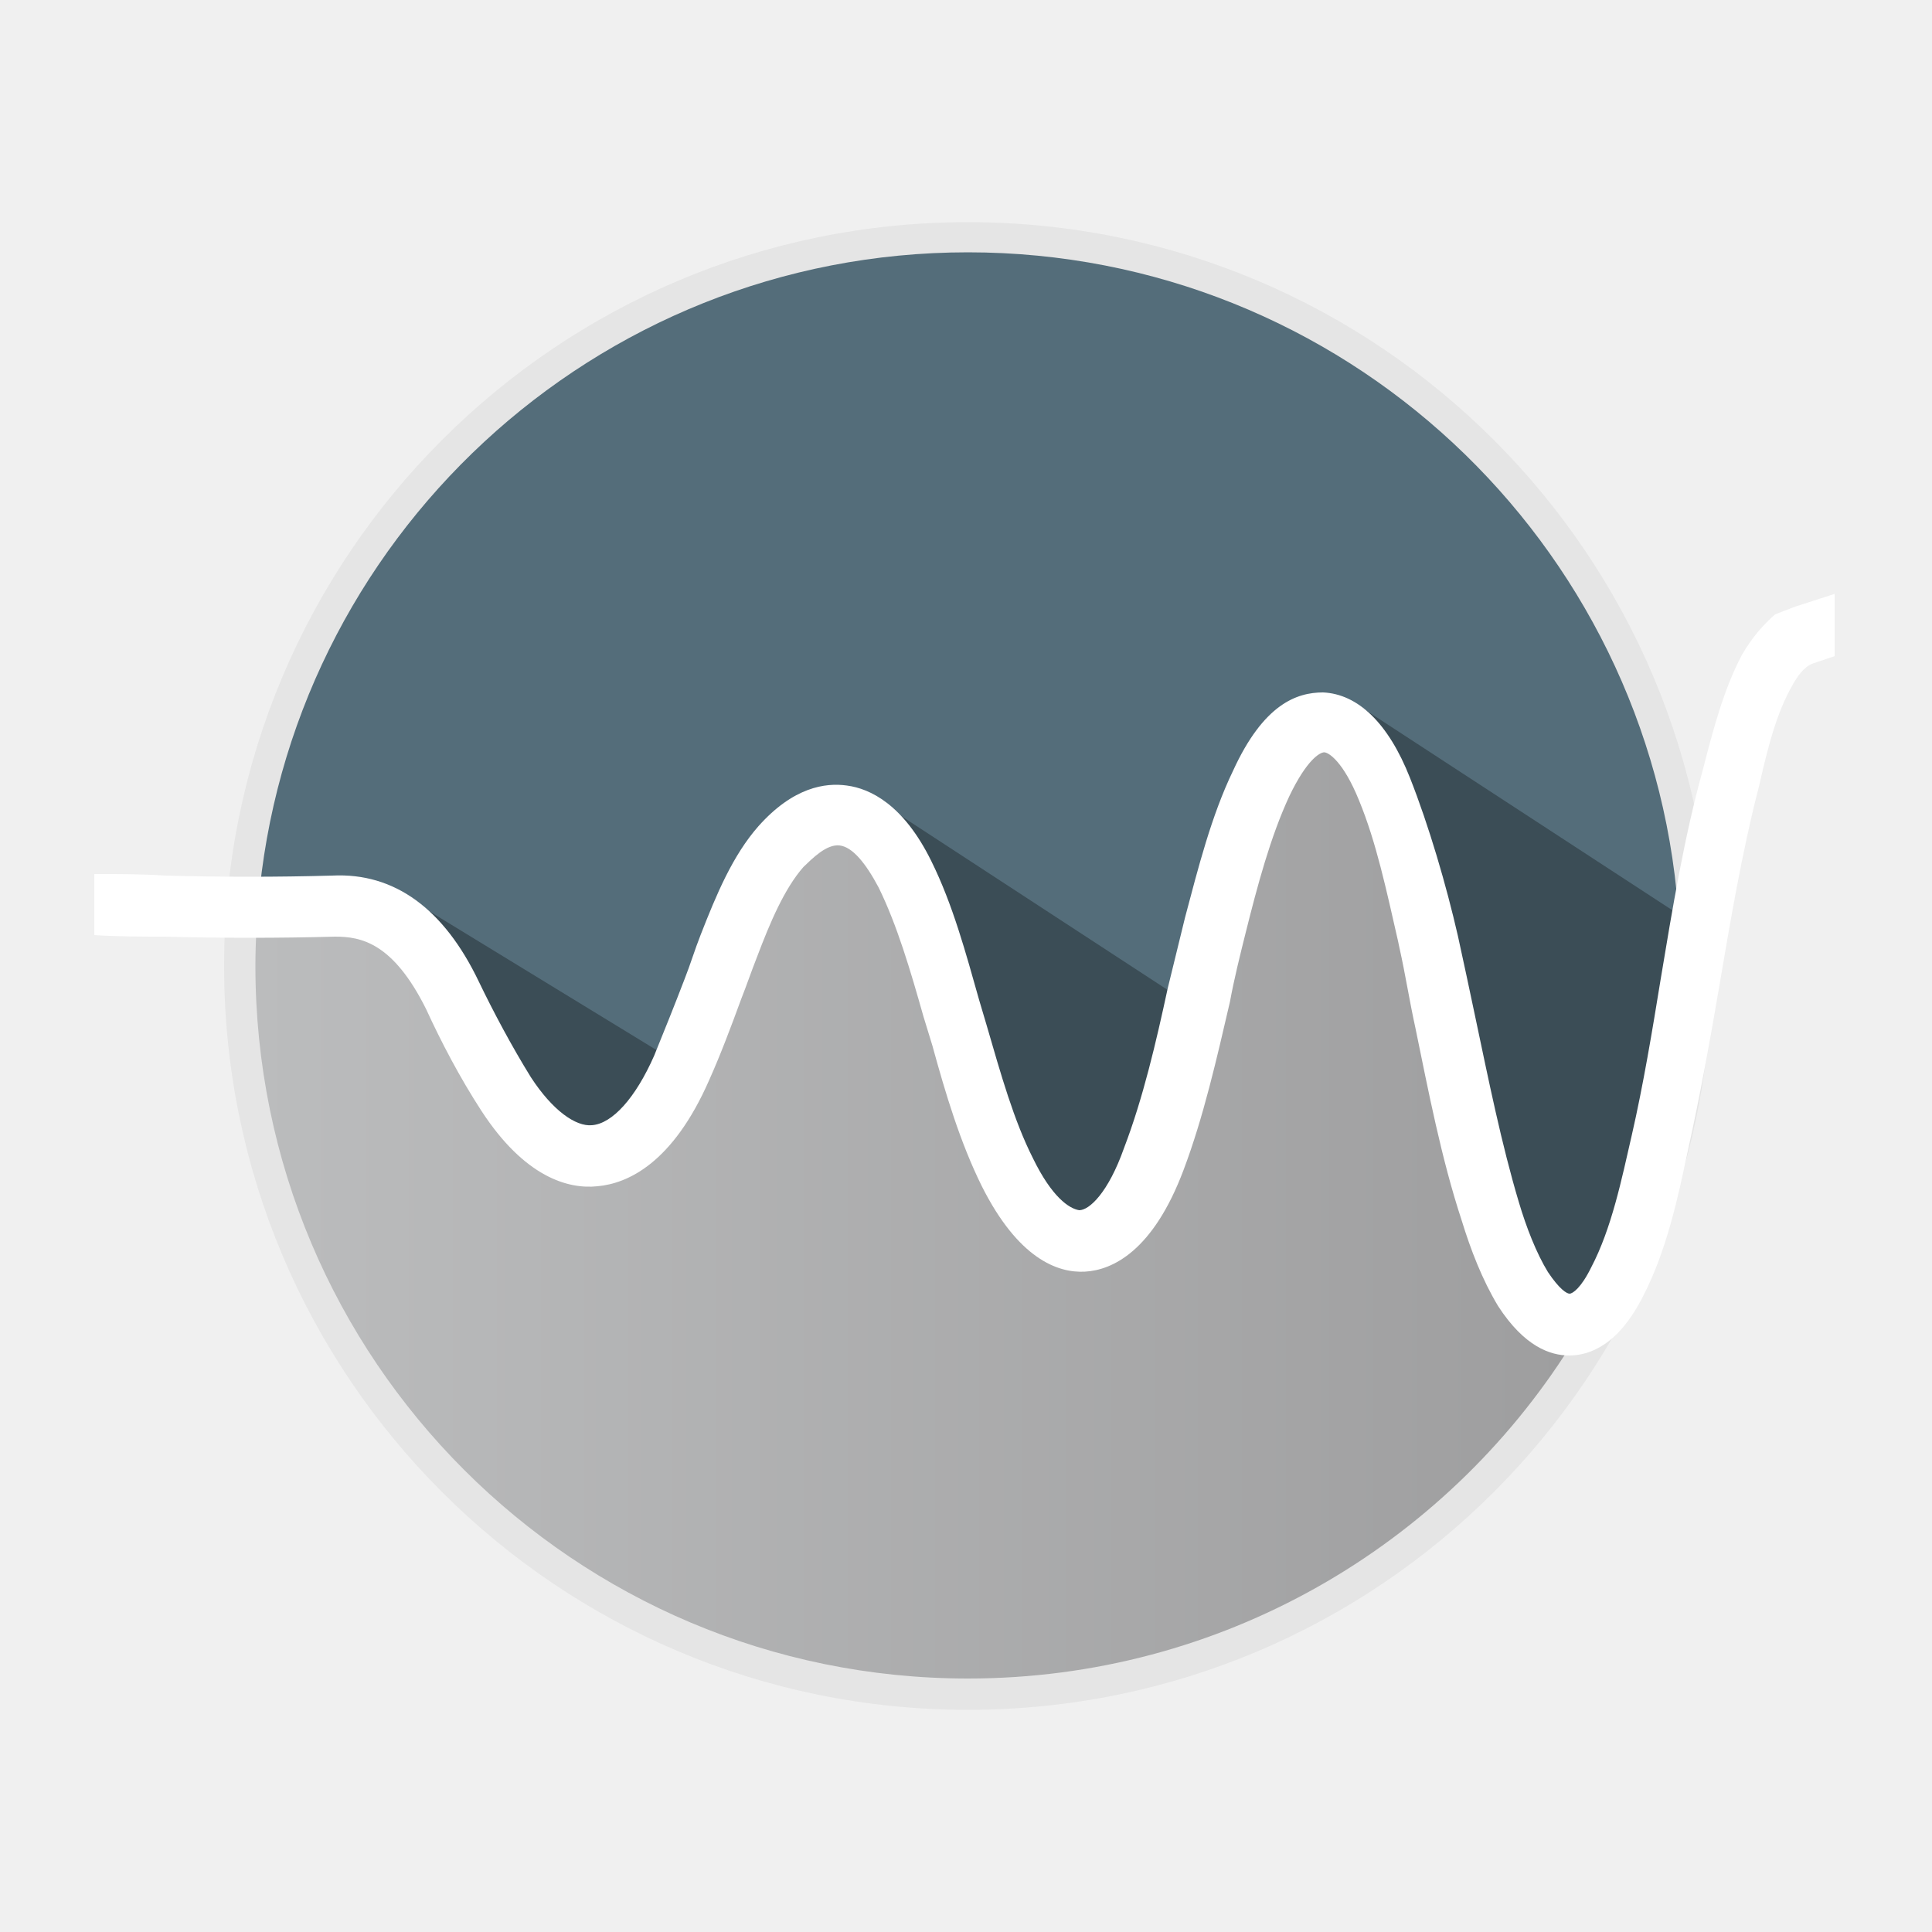
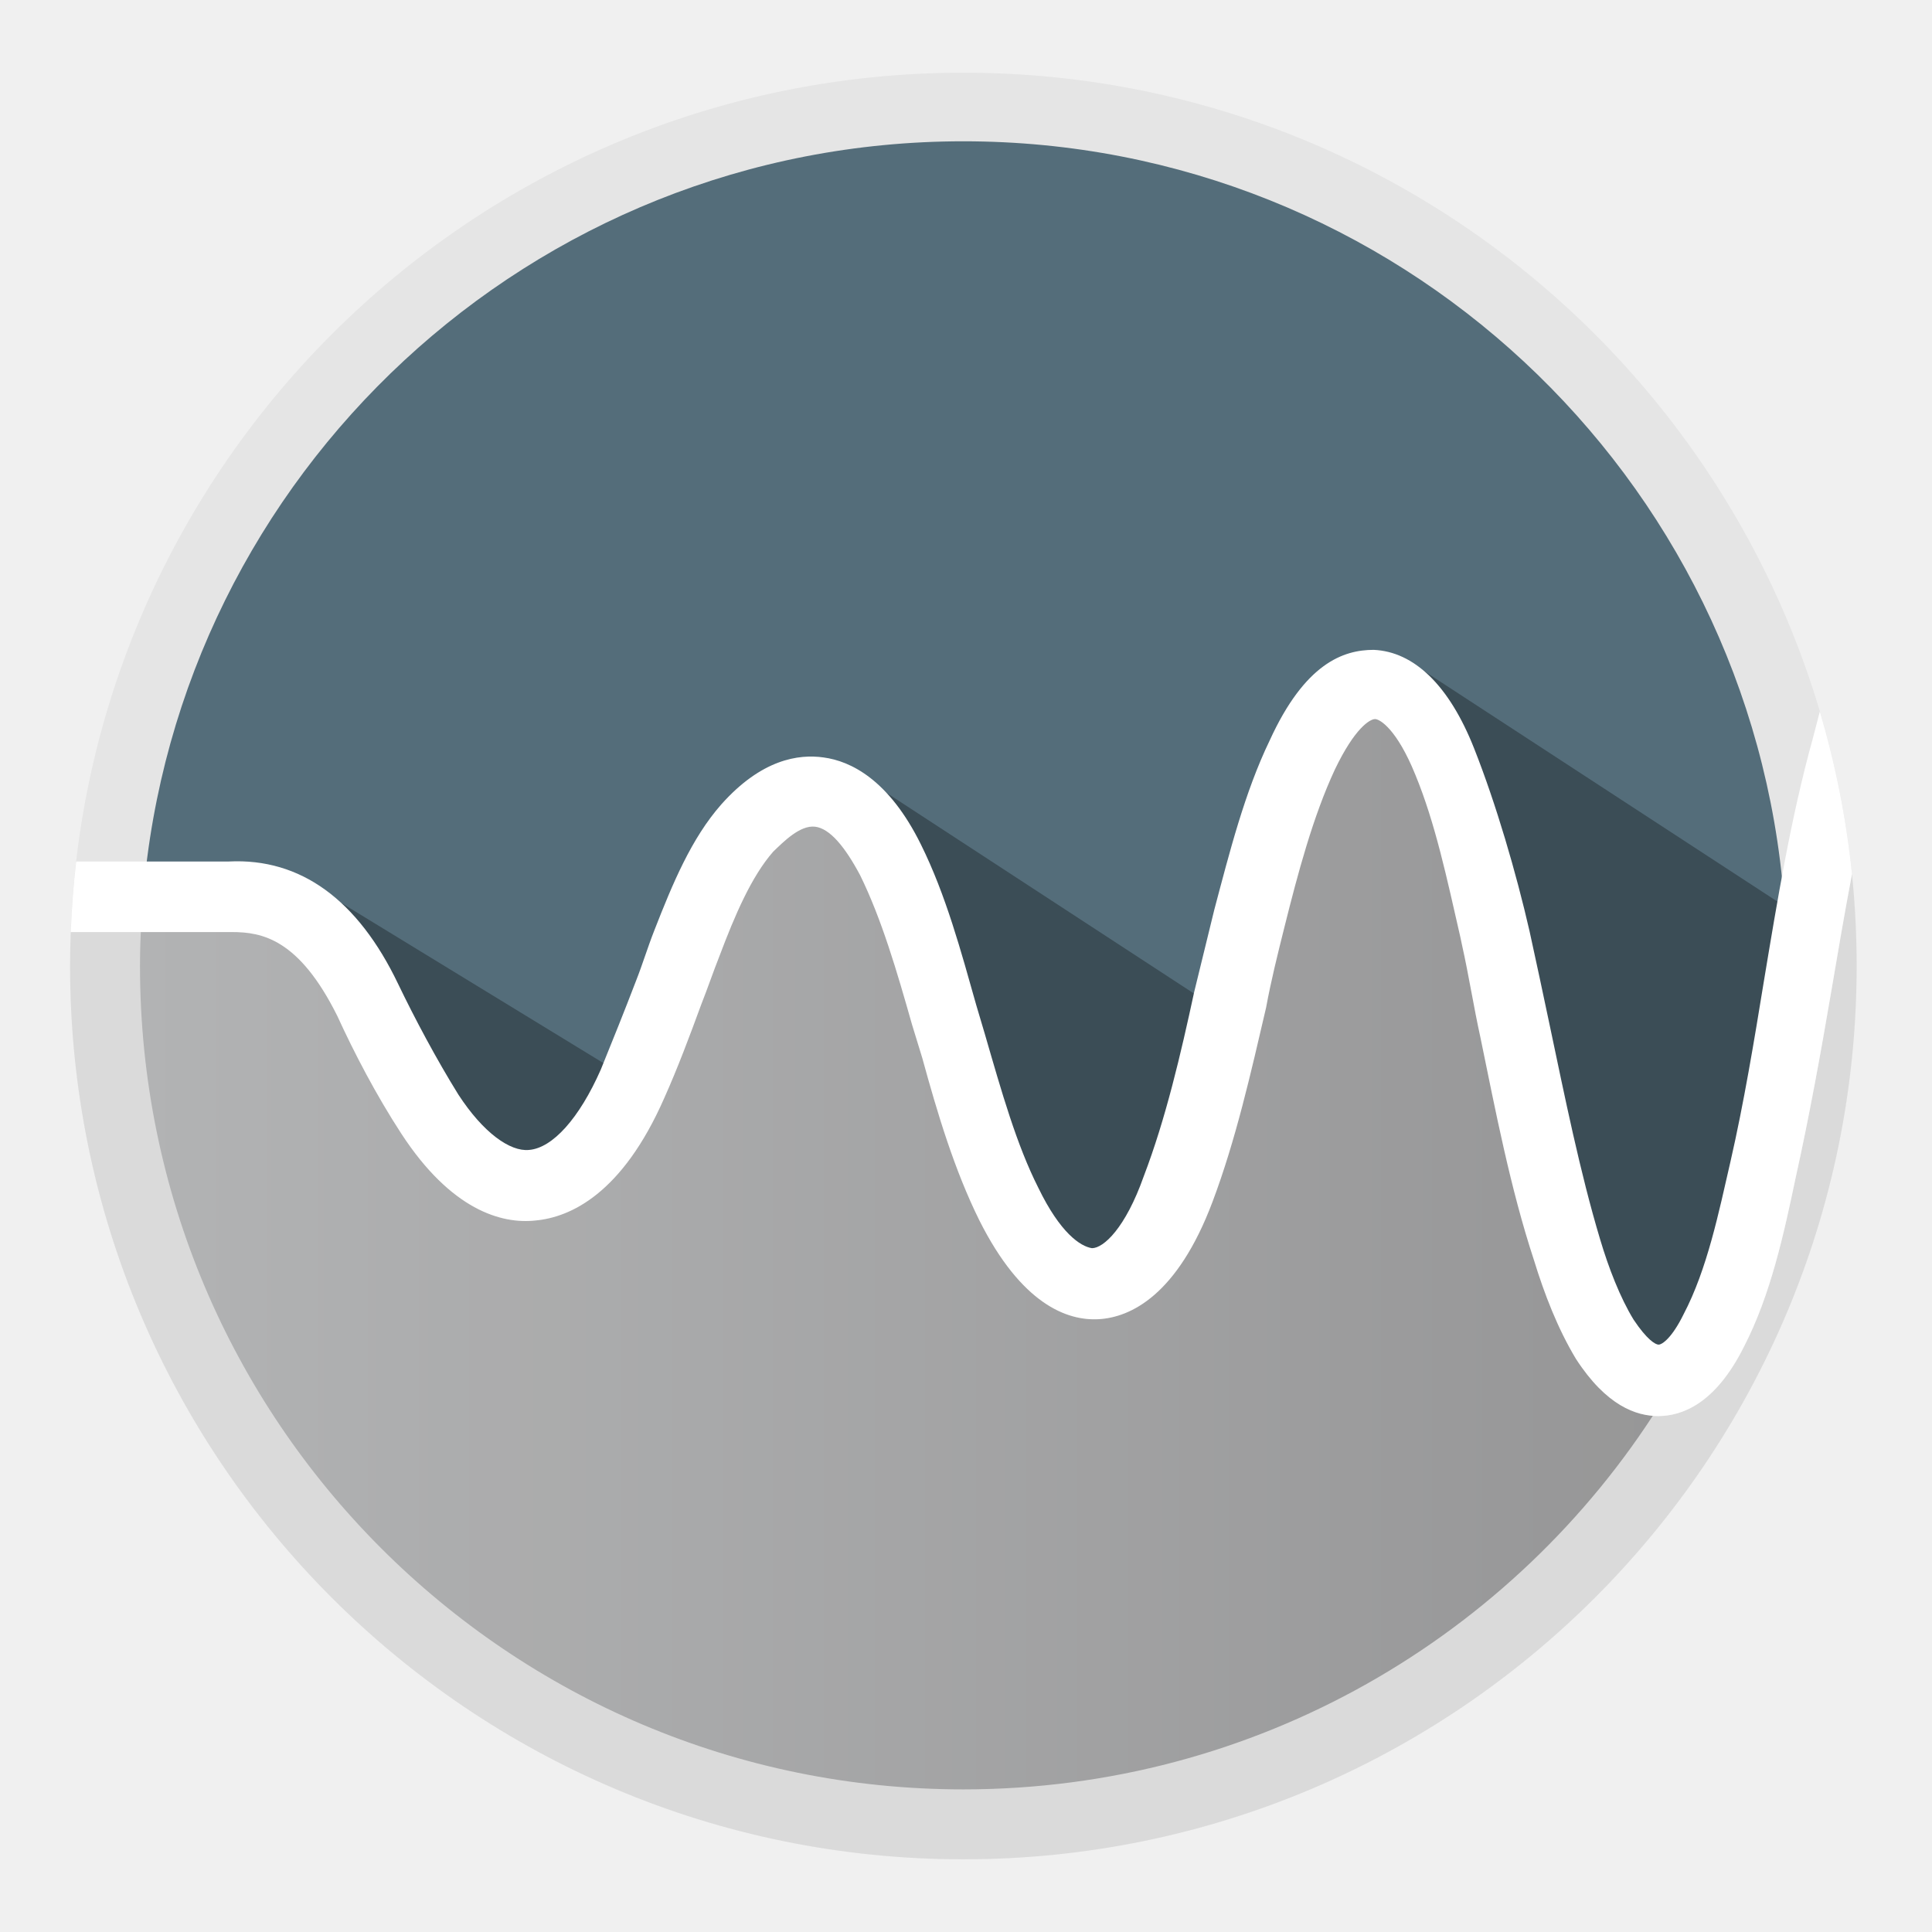
- <svg xmlns="http://www.w3.org/2000/svg" version="1.1" id="Layer_1" x="0px" y="0px" viewBox="47.6 0 500 500" enable-background="new 47.6 0 500 500" xml:space="preserve">
-   <circle opacity="5.000000e-02" enable-background="new    " cx="298.1" cy="250" r="192.5" />
+ <svg xmlns="http://www.w3.org/2000/svg" version="1.1" id="Layer_1" x="0px" y="0px" width="500px" height="500px" viewBox="47.64 170.945 500 500" enable-background="new 47.64 170.945 500 500" xml:space="preserve">
+   <circle opacity="0.05" enable-background="new    " cx="296.957" cy="420.945" r="231.183" />
  <g>
-     <linearGradient id="SVGID_1_" gradientUnits="userSpaceOnUse" x1="113.773" y1="313.261" x2="454.06" y2="313.261">
+     <linearGradient id="SVGID_1_" gradientUnits="userSpaceOnUse" x1="85.11" y1="550.584" x2="415.408" y2="550.584" gradientTransform="matrix(1.1906 0 0 -1.1906 -17.4573 1149.596)">
      <stop offset="0" style="stop-color:#BBBCBD" />
      <stop offset="1" style="stop-color:#9E9E9F" />
    </linearGradient>
-     <path fill="url(#SVGID_1_)" d="M453.7,348.3c-4.9,0-11.6-2.3-18.4-12.8c-4.1-6.8-7.1-14.6-9.4-22.1c-5.3-16.1-8.6-33.4-12-49.9   c-1.5-6.8-2.6-13.9-4.1-20.6l-0.4-1.9c-3-13.1-5.6-25.5-10.1-36.4c-4.1-10.1-7.9-12.4-9-12.4c-1.1,0-4.5,1.9-9,11.3   c-4.9,10.5-8.3,23.3-11.3,35.3c-1.5,6-3,12-4.1,18c-3.4,14.6-6.8,29.7-12,43.5c-7.9,21-18.4,25.9-25.5,26.3   c-7.1,0.4-17.3-3.4-26.7-22.1c-5.6-11.3-9.4-24-12.8-36.4l-2.3-7.5c-3.4-12-6.8-23.6-11.6-33.4c-3.4-6.4-6.8-10.5-10.1-10.9   c-3.4-0.4-7.1,3.4-9.4,5.6c-4.9,5.6-8.6,14.3-12,23.3c-1.5,3.8-2.6,7.1-4.1,10.9c-2.6,7.1-5.3,14.3-8.3,21   c-9.4,21.4-21,26.7-28.9,27.4c-7.5,0.8-18.8-2.3-30-19.5c-5.6-8.6-10.5-18-14.3-26.3c-8.6-17.3-16.9-18.8-23.6-18.8   c-6.7,0.2-13.5,0.3-20.3,0.3c-0.2,3.3-0.3,6.5-0.3,9.8c0,101.8,82.5,184.4,184.4,184.4c65.6,0,123.3-34.3,155.9-86   C454,348.3,453.9,348.3,453.7,348.3z" />
+     <path fill="url(#SVGID_1_)" d="M476.764,534.538c-5.662,0-13.404-2.658-21.263-14.791c-4.737-7.858-8.204-16.872-10.862-25.539   c-6.124-18.604-9.938-38.596-13.866-57.663c-1.733-7.857-3.005-16.062-4.738-23.804l-0.462-2.195   c-3.467-15.138-6.472-29.467-11.672-42.063c-4.737-11.671-9.129-14.329-10.399-14.329c-1.271,0-5.2,2.195-10.4,13.058   c-5.662,12.134-9.592,26.925-13.058,40.792c-1.733,6.933-3.468,13.867-4.738,20.8c-3.929,16.871-7.858,34.32-13.866,50.268   c-9.129,24.267-21.263,29.93-29.468,30.391c-8.204,0.463-19.991-3.929-30.854-25.537c-6.471-13.059-10.862-27.734-14.792-42.062   l-2.658-8.667c-3.929-13.867-7.858-27.271-13.405-38.596c-3.929-7.396-7.857-12.134-11.671-12.596   c-3.929-0.461-8.205,3.929-10.862,6.471c-5.663,6.472-9.938,16.525-13.866,26.925c-1.734,4.392-3.005,8.205-4.739,12.596   c-3.004,8.204-6.124,16.524-9.591,24.267c-10.862,24.729-24.267,30.854-33.396,31.663c-8.666,0.925-21.724-2.657-34.667-22.533   c-6.471-9.938-12.134-20.801-16.524-30.393c-9.938-19.991-19.53-21.724-27.272-21.724c-7.742,0.23-15.6,0.346-23.458,0.346   c-0.231,3.813-0.347,7.512-0.347,11.325c0,117.638,95.334,213.087,213.087,213.087c75.806,0,142.481-39.636,180.153-99.379   C477.111,534.538,476.995,534.538,476.764,534.538z" />
  </g>
  <g>
-     <path fill="#546D7A" d="M133.6,234.6c16.1-0.8,28.9,8.6,37.9,27.4c3.8,7.9,8.6,16.9,13.5,24.8c5.6,8.6,11.6,12.8,15.8,12.4   c5.3-0.4,11.3-7.1,16.1-18c2.6-6.4,5.3-13.1,7.9-19.9c1.5-3.8,2.6-7.5,4.1-11.3c4.1-10.5,8.3-20.6,15-28.2   c9-10.1,17.3-11.3,22.9-10.5c6,0.8,14.6,4.9,21.8,19.5c5.6,11.3,9,24,12.4,36l1.9,6.4c3.8,13.1,7.1,24.8,12,34.5   c4.9,10.1,9.4,13.1,12,13.5c2.6,0,7.5-4.5,11.6-16.1c4.9-12.8,8.3-27.4,11.3-41.3c1.5-6,3-12.4,4.5-18.4   c3.4-12.8,6.8-26.3,12.4-37.9c7.9-17.3,16.5-20.3,23.3-20.3c9,0.4,16.9,7.9,22.5,22.1c4.9,12.4,9.4,27.8,12.4,40.9   c1.5,6.8,3,13.9,4.5,21c3.4,16.1,6.8,33,11.3,48c1.9,6.4,4.5,13.1,7.5,18c3,4.5,4.9,5.6,5.6,5.6c0.8,0,3-1.5,5.6-6.8   c5.3-10.1,7.9-22.9,10.5-34.2c3-13.1,5.3-27,7.5-40.5c1.4-8.6,2.9-17.3,4.5-26c-7.3-95.1-86.8-170-183.8-170   c-96.7,0-176,74.5-183.7,169.2C120.8,234.8,127.2,234.8,133.6,234.6z" />
+     <path fill="#546D7A" d="M106.866,403.149c18.604-0.924,33.396,9.938,43.796,31.662c4.392,9.13,9.938,19.53,15.6,28.659   c6.471,9.937,13.404,14.791,18.257,14.328c6.125-0.462,13.059-8.204,18.606-20.8c3.003-7.396,6.124-15.138,9.129-22.996   c1.732-4.392,3.003-8.667,4.737-13.058c4.738-12.134,9.591-23.805,17.333-32.587c10.4-11.671,19.991-13.058,26.462-12.134   c6.934,0.925,16.871,5.663,25.191,22.534c6.471,13.059,10.4,27.734,14.329,41.601l2.196,7.396   c4.392,15.137,8.205,28.657,13.866,39.867c5.662,11.671,10.862,15.137,13.867,15.6c3.005,0,8.667-5.2,13.404-18.604   c5.663-14.792,9.592-31.662,13.059-47.725c1.733-6.934,3.467-14.329,5.199-21.263c3.93-14.792,7.858-30.392,14.33-43.796   c9.129-19.992,19.066-23.459,26.924-23.459c10.401,0.463,19.53,9.13,26.001,25.538c5.663,14.329,10.862,32.125,14.329,47.264   c1.733,7.857,3.467,16.062,5.2,24.266c3.929,18.605,7.857,38.135,13.058,55.469c2.196,7.395,5.201,15.137,8.667,20.8   c3.467,5.199,5.662,6.471,6.471,6.471c0.925,0,3.468-1.732,6.472-7.857c6.125-11.671,9.129-26.463,12.134-39.521   c3.467-15.139,6.125-31.201,8.667-46.801c1.617-9.938,3.351-19.991,5.2-30.045c-8.437-109.894-100.304-196.446-212.395-196.446   c-111.744,0-203.38,86.09-212.278,195.522C92.075,403.38,99.47,403.38,106.866,403.149z" />
  </g>
-   <polygon id="polygon46" opacity="0.3" enable-background="new    " points="203.4,298.6 184.6,294.8 150.8,231 218.4,272.3 " />
-   <polygon id="polygon48" opacity="0.3" enable-background="new    " points="334.8,321.1 312.2,309.9 270.9,204.7 357.3,261.1 " />
-   <polygon id="polygon50" opacity="0.3" enable-background="new    " points="466.1,343.6 443.6,336.1 398.6,182.2 484.9,238.5 " />
-   <path id="path52" fill="#FFFFFF" d="M453.7,350.8c-4.9,0-11.6-2.3-18.4-12.8c-4.1-6.8-7.1-14.6-9.4-22.1c-5.3-16.1-8.6-33.4-12-49.9  c-1.5-6.8-2.6-13.9-4.1-20.6l-0.4-1.9c-3-13.1-5.6-25.5-10.1-36.4c-4.1-10.1-7.9-12.4-9-12.4l0,0c-1.1,0-4.5,1.9-9,11.3  c-4.9,10.5-8.3,23.3-11.3,35.3c-1.5,6-3,12-4.1,18c-3.4,14.6-6.8,29.7-12,43.5c-7.9,21-18.4,25.9-25.5,26.3  c-7.1,0.4-17.3-3.4-26.7-22.1c-5.6-11.3-9.4-24-12.8-36.4l-2.3-7.5c-3.4-12-6.8-23.6-11.6-33.4c-3.4-6.4-6.8-10.5-10.1-10.9  c-3.4-0.4-7.1,3.4-9.4,5.6c-4.9,5.6-8.6,14.3-12,23.3c-1.5,3.8-2.6,7.1-4.1,10.9c-2.6,7.1-5.3,14.3-8.3,21  c-9.4,21.4-21,26.7-28.9,27.4c-7.5,0.8-18.8-2.3-30-19.5c-5.6-8.6-10.5-18-14.3-26.3c-8.6-17.3-16.9-18.8-23.6-18.8  c-14.6,0.4-29.7,0.4-43.9,0c-6,0-12,0-18.4-0.4v-15.8c6,0,12.4,0,18.4,0.4c14.3,0.4,28.9,0.4,43.2,0c16.1-0.8,28.9,8.6,37.9,27.4  c3.8,7.9,8.6,16.9,13.5,24.8c5.6,8.6,11.6,12.8,15.8,12.4c5.3-0.4,11.3-7.1,16.1-18c2.6-6.4,5.3-13.1,7.9-19.9  c1.5-3.8,2.6-7.5,4.1-11.3c4.1-10.5,8.3-20.6,15-28.2c9-10.1,17.3-11.3,22.9-10.5c6,0.8,14.6,4.9,21.8,19.5c5.6,11.3,9,24,12.4,36  l1.9,6.4c3.8,13.1,7.1,24.8,12,34.5c4.9,10.1,9.4,13.1,12,13.5c2.6,0,7.5-4.5,11.6-16.1c4.9-12.8,8.3-27.4,11.3-41.3  c1.5-6,3-12.4,4.5-18.4c3.4-12.8,6.8-26.3,12.4-37.9c7.9-17.3,16.5-20.3,23.3-20.3c9,0.4,16.9,7.9,22.5,22.1  c4.9,12.4,9.4,27.8,12.4,40.9l0,0c1.5,6.8,3,13.9,4.5,21c3.4,16.1,6.8,33,11.3,48c1.9,6.4,4.5,13.1,7.5,18c3,4.5,4.9,5.6,5.6,5.6  l0,0c0.8,0,3-1.5,5.6-6.8c5.3-10.1,7.9-22.9,10.5-34.2c3-13.1,5.3-27,7.5-40.5c3-18,6-36.4,10.9-54.1c2.6-10.1,5.3-20.6,10.1-29.7  c2.6-4.5,5.6-7.9,8.6-10.5l4.9-1.9l10.5-3.4v16.1l-5.6,1.9c-2.3,0.8-4.1,3.4-5.3,5.6c-4.1,7.1-6.4,16.1-8.6,25.9  c-4.5,17.3-7.5,35.3-10.5,52.9c-2.3,13.5-4.9,27.8-7.9,41.3c-2.6,12.4-5.6,26.3-11.6,37.9C466.5,348.1,459,350.8,453.7,350.8  C453.7,350.4,453.7,350.8,453.7,350.8L453.7,350.8z" />
+   <polygon id="polygon46" opacity="0.3" enable-background="new    " points="187.525,477.106 165.801,472.715 126.742,398.989   204.858,446.714 " />
+   <polygon id="polygon48" opacity="0.3" enable-background="new    " points="339.366,503.106 313.251,490.164 265.526,368.598   365.367,433.771 " />
+   <polygon id="polygon50" opacity="0.3" enable-background="new    " points="491.094,529.106 465.093,520.439 413.092,342.598   512.818,407.656 " />
+   <path opacity="0.05" enable-background="new    " d="M521.485,427.994c-2.657,15.601-5.662,32.124-9.129,47.726  c-3.004,14.328-6.472,30.391-13.404,43.796c-7.396,14.791-16.062,17.91-22.188,17.91c-5.662,0-13.404-2.657-21.263-14.79  c-4.737-7.858-8.204-16.872-10.862-25.538c-6.124-18.604-9.938-38.596-13.866-57.663c-1.733-7.858-3.005-16.062-4.738-23.805  l-0.462-2.196c-3.467-15.138-6.472-29.466-11.672-42.062c-4.737-11.671-9.129-14.329-10.399-14.329c-1.271,0-5.2,2.195-10.4,13.058  c-5.662,12.133-9.592,26.925-13.058,40.792c-1.733,6.934-3.468,13.867-4.738,20.801c-3.929,16.871-7.858,34.32-13.866,50.267  c-9.129,24.268-21.263,29.93-29.468,30.392c-8.204,0.463-19.991-3.929-30.854-25.538c-6.471-13.058-10.862-27.733-14.792-42.062  l-2.658-8.667c-3.929-13.866-7.858-27.271-13.405-38.595c-3.929-7.396-7.857-12.134-11.671-12.596  c-3.929-0.463-8.205,3.929-10.862,6.471c-5.663,6.471-9.938,16.525-13.866,26.925c-1.734,4.391-3.005,8.205-4.739,12.596  c-3.004,8.205-6.124,16.525-9.591,24.267c-10.862,24.73-24.267,30.854-33.396,31.663c-8.666,0.925-21.724-2.658-34.667-22.534  c-6.471-9.937-12.134-20.8-16.524-30.391c-9.938-19.992-19.53-21.725-27.272-21.725c-11.382,0-30.485,0-41.718,0  c-0.109,2.916-0.183,5.84-0.183,8.783c0,127.679,103.504,231.183,231.183,231.183S528.14,548.624,528.14,420.945  c0-8.031-0.411-15.966-1.21-23.786C524.968,407.447,523.226,417.779,521.485,427.994z" />
+   <path fill="#FFFFFF" d="M134.947,433.888c4.39,9.591,10.053,20.454,16.524,30.391c12.943,19.876,26.001,23.459,34.667,22.534  c9.129-0.809,22.534-6.933,33.396-31.663c3.467-7.741,6.587-16.062,9.591-24.267c1.734-4.391,3.005-8.205,4.739-12.596  c3.929-10.399,8.204-20.454,13.866-26.925c2.658-2.542,6.934-6.934,10.862-6.471c3.813,0.462,7.742,5.2,11.671,12.596  c5.547,11.324,9.476,24.729,13.405,38.595l2.658,8.667c3.929,14.329,8.32,29.005,14.792,42.062  c10.862,21.609,22.649,26.001,30.854,25.538c8.205-0.462,20.339-6.124,29.468-30.392c6.008-15.946,9.938-33.396,13.866-50.267  c1.271-6.934,3.005-13.867,4.738-20.801c3.466-13.867,7.396-28.658,13.058-40.792c5.2-10.862,9.129-13.058,10.4-13.058  c1.271,0,5.662,2.658,10.399,14.329c5.2,12.596,8.205,26.925,11.672,42.062l0.462,2.196c1.733,7.742,3.005,15.946,4.738,23.805  c3.929,19.067,7.742,39.059,13.866,57.663c2.658,8.666,6.125,17.68,10.862,25.538c7.858,12.133,15.601,14.79,21.263,14.79  c0-0.173,0-0.216,0-0.202c0-0.014,0,0.029,0,0.202c6.125,0,14.791-3.119,22.188-17.91c6.933-13.405,10.4-29.468,13.404-43.796  c3.467-15.602,6.472-32.125,9.129-47.726c1.741-10.215,3.483-20.547,5.445-30.835c-1.479-14.458-4.303-28.514-8.319-42.058  c-0.64,2.388-1.255,4.774-1.864,7.141c-5.662,20.454-9.129,41.715-12.595,62.517c-2.542,15.6-5.2,31.662-8.667,46.801  c-3.005,13.058-6.009,27.849-12.134,39.52c-3.004,6.125-5.547,7.858-6.472,7.858c-0.809,0-3.004-1.271-6.471-6.472  c-3.466-5.662-6.471-13.404-8.666-20.8c-5.201-17.333-9.13-36.863-13.059-55.468c-1.733-8.205-3.467-16.408-5.2-24.266  c-3.467-15.138-8.666-32.935-14.329-47.263c-6.471-16.41-15.6-25.076-26.001-25.538c-7.857,0-17.795,3.467-26.924,23.458  c-6.472,13.405-10.4,29.004-14.33,43.796c-1.732,6.934-3.466,14.329-5.199,21.262c-3.467,16.062-7.396,32.934-13.059,47.725  c-4.737,13.405-10.399,18.605-13.404,18.605c-3.005-0.463-8.205-3.93-13.867-15.601c-5.661-11.209-9.475-24.729-13.866-39.867  l-2.196-7.396c-3.929-13.866-7.857-28.542-14.329-41.6c-8.319-16.872-18.258-21.609-25.191-22.535  c-6.471-0.924-16.062,0.463-26.462,12.134c-7.742,8.783-12.595,20.454-17.333,32.587c-1.734,4.391-3.005,8.667-4.737,13.058  c-3.005,7.857-6.125,15.6-9.129,22.996c-5.547,12.595-12.48,20.337-18.605,20.8c-4.854,0.463-11.788-4.392-18.258-14.329  c-5.663-9.129-11.208-19.529-15.6-28.658c-10.4-21.725-25.191-32.587-43.796-31.663c-10.697,0-28.316,0-39.509,0  c-0.701,6.019-1.17,12.107-1.4,18.258c11.232,0,30.335,0,41.718,0C115.417,412.163,125.009,413.896,134.947,433.888z" />
</svg>
